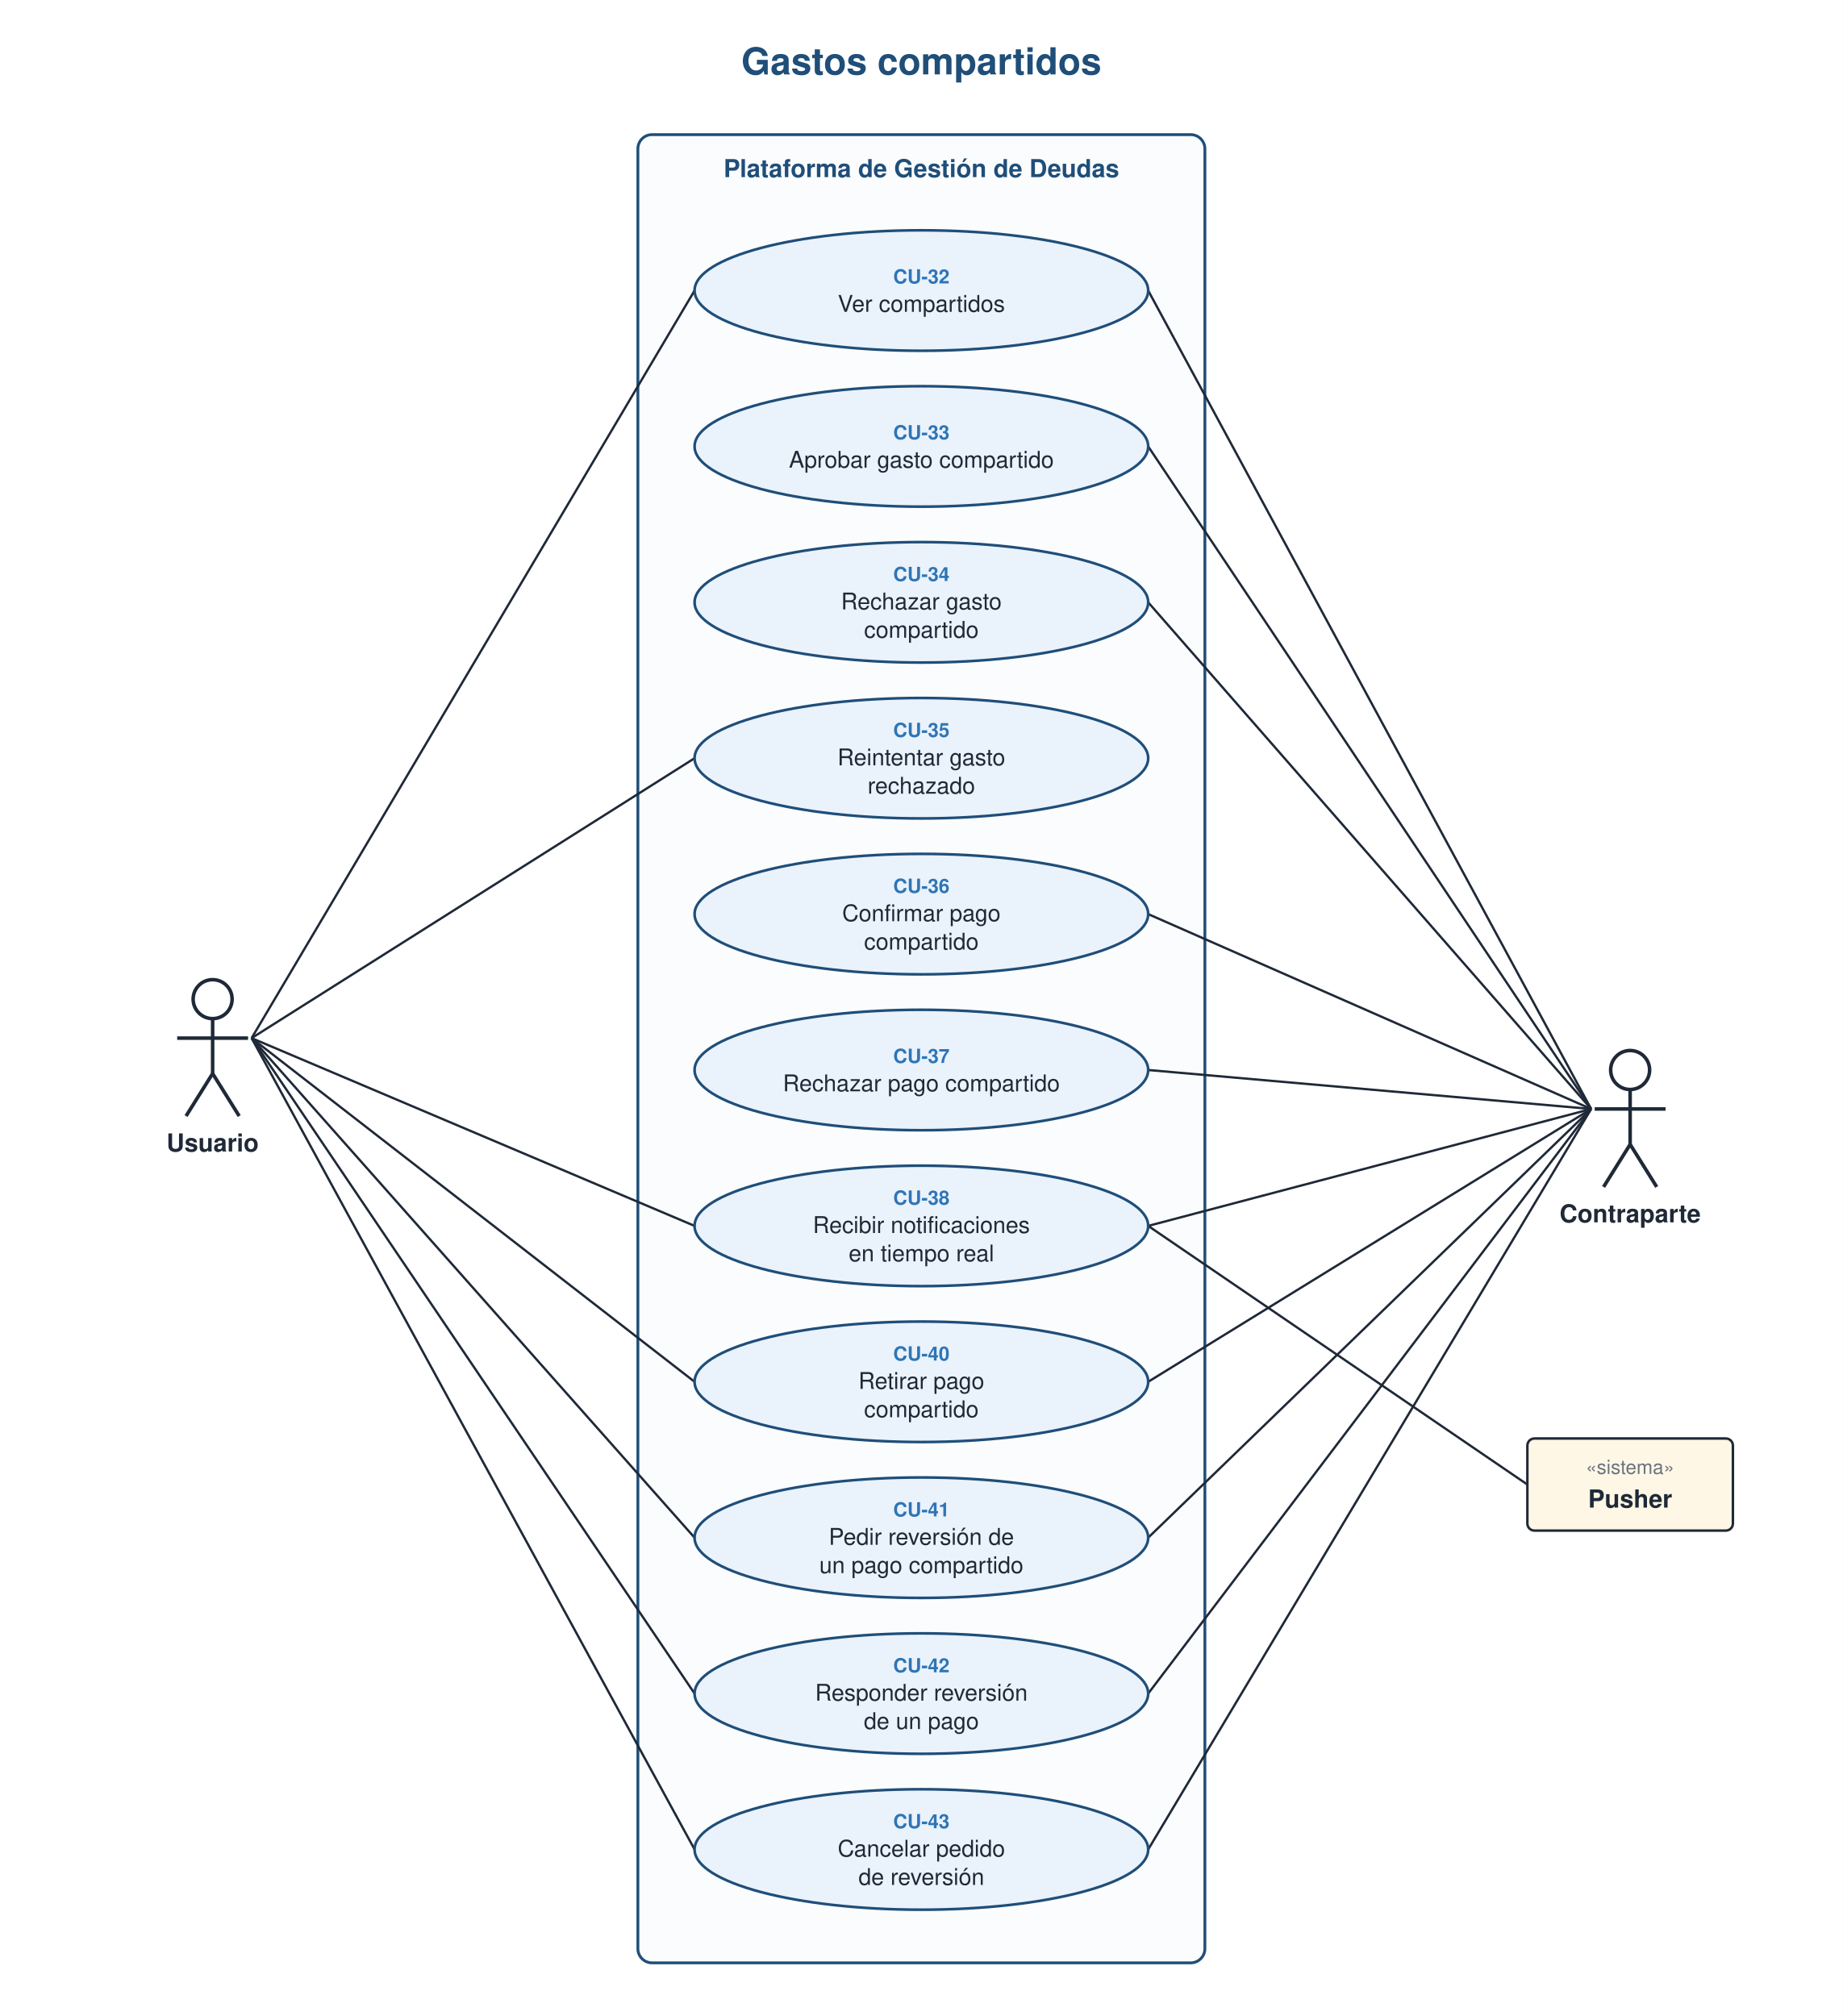
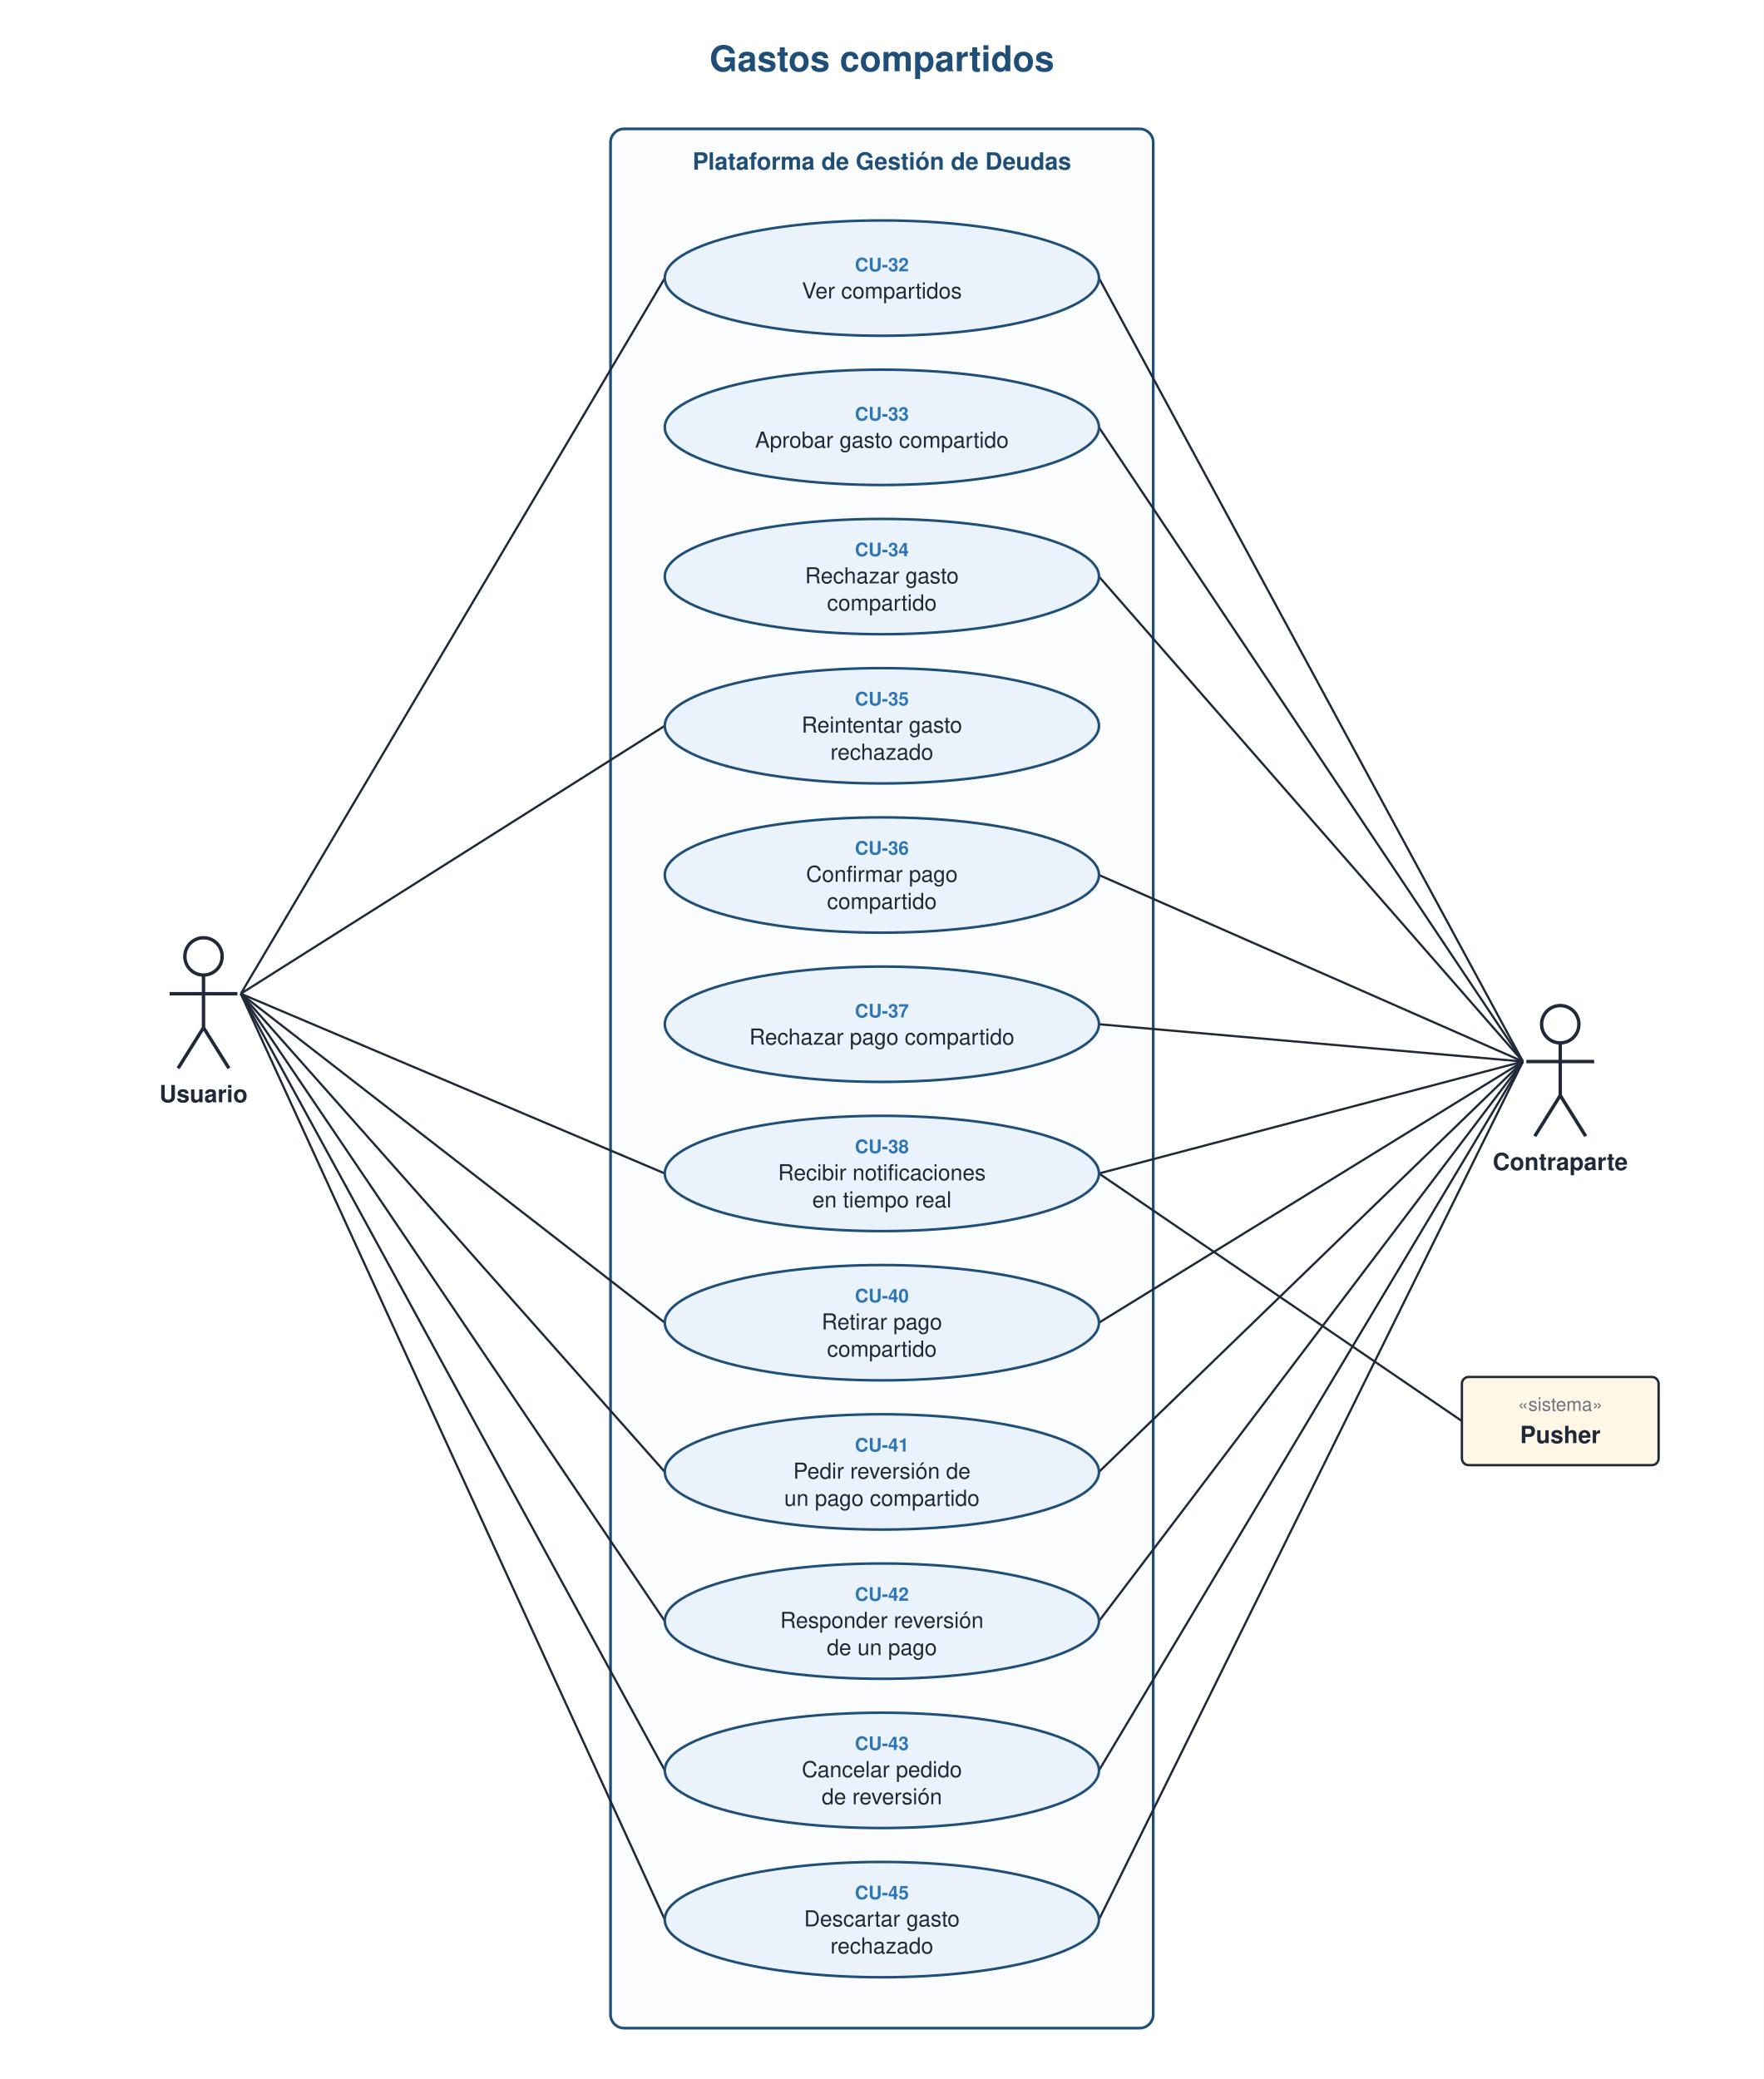
- <svg xmlns="http://www.w3.org/2000/svg" width="1040" height="1138" viewBox="0 0 1040 1138" font-family="Helvetica">
-   <rect width="1040" height="1138" fill="white" />
+ <svg xmlns="http://www.w3.org/2000/svg" width="1040" height="1226" viewBox="0 0 1040 1226" font-family="Helvetica">
+   <rect width="1040" height="1226" fill="white" />
  <text x="520.0" y="42" font-size="21" font-weight="bold" text-anchor="middle" fill="#1F4E79">Gastos compartidos</text>
-   <rect x="360" y="76" width="320" height="1032" rx="8" fill="#FBFCFE" stroke="#1F4E79" stroke-width="1.6" />
+   <rect x="360" y="76" width="320" height="1120" rx="8" fill="#FBFCFE" stroke="#1F4E79" stroke-width="1.6" />
  <text x="520.0" y="100" font-size="14" font-weight="bold" text-anchor="middle" fill="#1F4E79">Plataforma de Gestión de Deudas</text>
  <line x1="142.0" y1="586.0" x2="392.0" y2="164.0" stroke="#1F2937" stroke-width="1.3" />
  <line x1="142.0" y1="586.0" x2="392.0" y2="428.0" stroke="#1F2937" stroke-width="1.3" />
  <line x1="142.0" y1="586.0" x2="392.0" y2="692.0" stroke="#1F2937" stroke-width="1.3" />
  <line x1="142.0" y1="586.0" x2="392.0" y2="780.0" stroke="#1F2937" stroke-width="1.3" />
  <line x1="142.0" y1="586.0" x2="392.0" y2="868.0" stroke="#1F2937" stroke-width="1.3" />
  <line x1="142.0" y1="586.0" x2="392.0" y2="956.0" stroke="#1F2937" stroke-width="1.3" />
  <line x1="142.0" y1="586.0" x2="392.0" y2="1044.0" stroke="#1F2937" stroke-width="1.3" />
  <line x1="898.0" y1="626.0" x2="648.0" y2="164.0" stroke="#1F2937" stroke-width="1.3" />
  <line x1="898.0" y1="626.0" x2="648.0" y2="252.0" stroke="#1F2937" stroke-width="1.3" />
  <line x1="898.0" y1="626.0" x2="648.0" y2="340.0" stroke="#1F2937" stroke-width="1.3" />
  <line x1="898.0" y1="626.0" x2="648.0" y2="516.0" stroke="#1F2937" stroke-width="1.3" />
  <line x1="898.0" y1="626.0" x2="648.0" y2="604.0" stroke="#1F2937" stroke-width="1.3" />
  <line x1="898.0" y1="626.0" x2="648.0" y2="692.0" stroke="#1F2937" stroke-width="1.3" />
  <line x1="898.0" y1="626.0" x2="648.0" y2="780.0" stroke="#1F2937" stroke-width="1.3" />
  <line x1="898.0" y1="626.0" x2="648.0" y2="868.0" stroke="#1F2937" stroke-width="1.3" />
  <line x1="898.0" y1="626.0" x2="648.0" y2="956.0" stroke="#1F2937" stroke-width="1.3" />
  <line x1="898.0" y1="626.0" x2="648.0" y2="1044.0" stroke="#1F2937" stroke-width="1.3" />
+   <line x1="142.0" y1="586.0" x2="392.0" y2="1132.0" stroke="#1F2937" stroke-width="1.3" />
+   <line x1="898.0" y1="626.0" x2="648.0" y2="1132.0" stroke="#1F2937" stroke-width="1.3" />
  <line x1="862.0" y1="838.0" x2="648.0" y2="692.0" stroke="#1F2937" stroke-width="1.3" />
  <ellipse cx="520" cy="164.0" rx="128" ry="34" fill="#EAF2FB" stroke="#1F4E79" stroke-width="1.5" />
  <text x="520" y="160.0" text-anchor="middle" font-weight="bold" fill="#2E75B6" font-size="11">CU-32</text>
  <text x="520" y="176.0" text-anchor="middle" fill="#1F2937" font-size="13">Ver compartidos</text>
  <ellipse cx="520" cy="252.0" rx="128" ry="34" fill="#EAF2FB" stroke="#1F4E79" stroke-width="1.5" />
  <text x="520" y="248.0" text-anchor="middle" font-weight="bold" fill="#2E75B6" font-size="11">CU-33</text>
  <text x="520" y="264.0" text-anchor="middle" fill="#1F2937" font-size="13">Aprobar gasto compartido</text>
  <ellipse cx="520" cy="340.0" rx="128" ry="34" fill="#EAF2FB" stroke="#1F4E79" stroke-width="1.5" />
  <text x="520" y="328.0" text-anchor="middle" font-weight="bold" fill="#2E75B6" font-size="11">CU-34</text>
  <text x="520" y="344.0" text-anchor="middle" fill="#1F2937" font-size="13">Rechazar gasto</text>
  <text x="520" y="360.0" text-anchor="middle" fill="#1F2937" font-size="13">compartido</text>
  <ellipse cx="520" cy="428.0" rx="128" ry="34" fill="#EAF2FB" stroke="#1F4E79" stroke-width="1.5" />
  <text x="520" y="416.0" text-anchor="middle" font-weight="bold" fill="#2E75B6" font-size="11">CU-35</text>
  <text x="520" y="432.0" text-anchor="middle" fill="#1F2937" font-size="13">Reintentar gasto</text>
  <text x="520" y="448.0" text-anchor="middle" fill="#1F2937" font-size="13">rechazado</text>
  <ellipse cx="520" cy="516.0" rx="128" ry="34" fill="#EAF2FB" stroke="#1F4E79" stroke-width="1.5" />
  <text x="520" y="504.0" text-anchor="middle" font-weight="bold" fill="#2E75B6" font-size="11">CU-36</text>
  <text x="520" y="520.0" text-anchor="middle" fill="#1F2937" font-size="13">Confirmar pago</text>
  <text x="520" y="536.0" text-anchor="middle" fill="#1F2937" font-size="13">compartido</text>
  <ellipse cx="520" cy="604.0" rx="128" ry="34" fill="#EAF2FB" stroke="#1F4E79" stroke-width="1.5" />
  <text x="520" y="600.0" text-anchor="middle" font-weight="bold" fill="#2E75B6" font-size="11">CU-37</text>
  <text x="520" y="616.0" text-anchor="middle" fill="#1F2937" font-size="13">Rechazar pago compartido</text>
  <ellipse cx="520" cy="692.0" rx="128" ry="34" fill="#EAF2FB" stroke="#1F4E79" stroke-width="1.5" />
  <text x="520" y="680.0" text-anchor="middle" font-weight="bold" fill="#2E75B6" font-size="11">CU-38</text>
  <text x="520" y="696.0" text-anchor="middle" fill="#1F2937" font-size="13">Recibir notificaciones</text>
  <text x="520" y="712.0" text-anchor="middle" fill="#1F2937" font-size="13">en tiempo real</text>
  <ellipse cx="520" cy="780.0" rx="128" ry="34" fill="#EAF2FB" stroke="#1F4E79" stroke-width="1.5" />
  <text x="520" y="768.0" text-anchor="middle" font-weight="bold" fill="#2E75B6" font-size="11">CU-40</text>
  <text x="520" y="784.0" text-anchor="middle" fill="#1F2937" font-size="13">Retirar pago</text>
  <text x="520" y="800.0" text-anchor="middle" fill="#1F2937" font-size="13">compartido</text>
  <ellipse cx="520" cy="868.0" rx="128" ry="34" fill="#EAF2FB" stroke="#1F4E79" stroke-width="1.5" />
  <text x="520" y="856.0" text-anchor="middle" font-weight="bold" fill="#2E75B6" font-size="11">CU-41</text>
  <text x="520" y="872.0" text-anchor="middle" fill="#1F2937" font-size="13">Pedir reversión de</text>
  <text x="520" y="888.0" text-anchor="middle" fill="#1F2937" font-size="13">un pago compartido</text>
  <ellipse cx="520" cy="956.0" rx="128" ry="34" fill="#EAF2FB" stroke="#1F4E79" stroke-width="1.5" />
  <text x="520" y="944.0" text-anchor="middle" font-weight="bold" fill="#2E75B6" font-size="11">CU-42</text>
  <text x="520" y="960.0" text-anchor="middle" fill="#1F2937" font-size="13">Responder reversión</text>
  <text x="520" y="976.0" text-anchor="middle" fill="#1F2937" font-size="13">de un pago</text>
  <ellipse cx="520" cy="1044.0" rx="128" ry="34" fill="#EAF2FB" stroke="#1F4E79" stroke-width="1.5" />
  <text x="520" y="1032.0" text-anchor="middle" font-weight="bold" fill="#2E75B6" font-size="11">CU-43</text>
  <text x="520" y="1048.0" text-anchor="middle" fill="#1F2937" font-size="13">Cancelar pedido</text>
  <text x="520" y="1064.0" text-anchor="middle" fill="#1F2937" font-size="13">de reversión</text>
+   <ellipse cx="520" cy="1132.0" rx="128" ry="34" fill="#EAF2FB" stroke="#1F4E79" stroke-width="1.5" />
+   <text x="520" y="1120.0" text-anchor="middle" font-weight="bold" fill="#2E75B6" font-size="11">CU-45</text>
+   <text x="520" y="1136.0" text-anchor="middle" fill="#1F2937" font-size="13">Descartar gasto</text>
+   <text x="520" y="1152.0" text-anchor="middle" fill="#1F2937" font-size="13">rechazado</text>
  <circle cx="120" cy="564" r="11" stroke="#1F2937" stroke-width="2" fill="white" />
  <line x1="120" y1="575" x2="120" y2="606" stroke="#1F2937" stroke-width="2" fill="none" />
  <line x1="100" y1="586" x2="140" y2="586" stroke="#1F2937" stroke-width="2" fill="none" />
  <line x1="120" y1="606" x2="105" y2="630" stroke="#1F2937" stroke-width="2" fill="none" />
  <line x1="120" y1="606" x2="135" y2="630" stroke="#1F2937" stroke-width="2" fill="none" />
  <text x="120" y="650" font-size="14" font-weight="bold" text-anchor="middle" fill="#1F2937">Usuario</text>
  <circle cx="920" cy="604" r="11" stroke="#1F2937" stroke-width="2" fill="white" />
  <line x1="920" y1="615" x2="920" y2="646" stroke="#1F2937" stroke-width="2" fill="none" />
  <line x1="900" y1="626" x2="940" y2="626" stroke="#1F2937" stroke-width="2" fill="none" />
  <line x1="920" y1="646" x2="905" y2="670" stroke="#1F2937" stroke-width="2" fill="none" />
  <line x1="920" y1="646" x2="935" y2="670" stroke="#1F2937" stroke-width="2" fill="none" />
  <text x="920" y="690" font-size="14" font-weight="bold" text-anchor="middle" fill="#1F2937">Contraparte</text>
  <rect x="862" y="812" width="116" height="52" rx="4" fill="#FFF7E6" stroke="#1F2937" stroke-width="1.4" />
  <text x="920" y="832" font-size="11" text-anchor="middle" fill="#6B7280">«sistema»</text>
  <text x="920" y="851" font-size="14" font-weight="bold" text-anchor="middle" fill="#1F2937">Pusher</text>
</svg>
